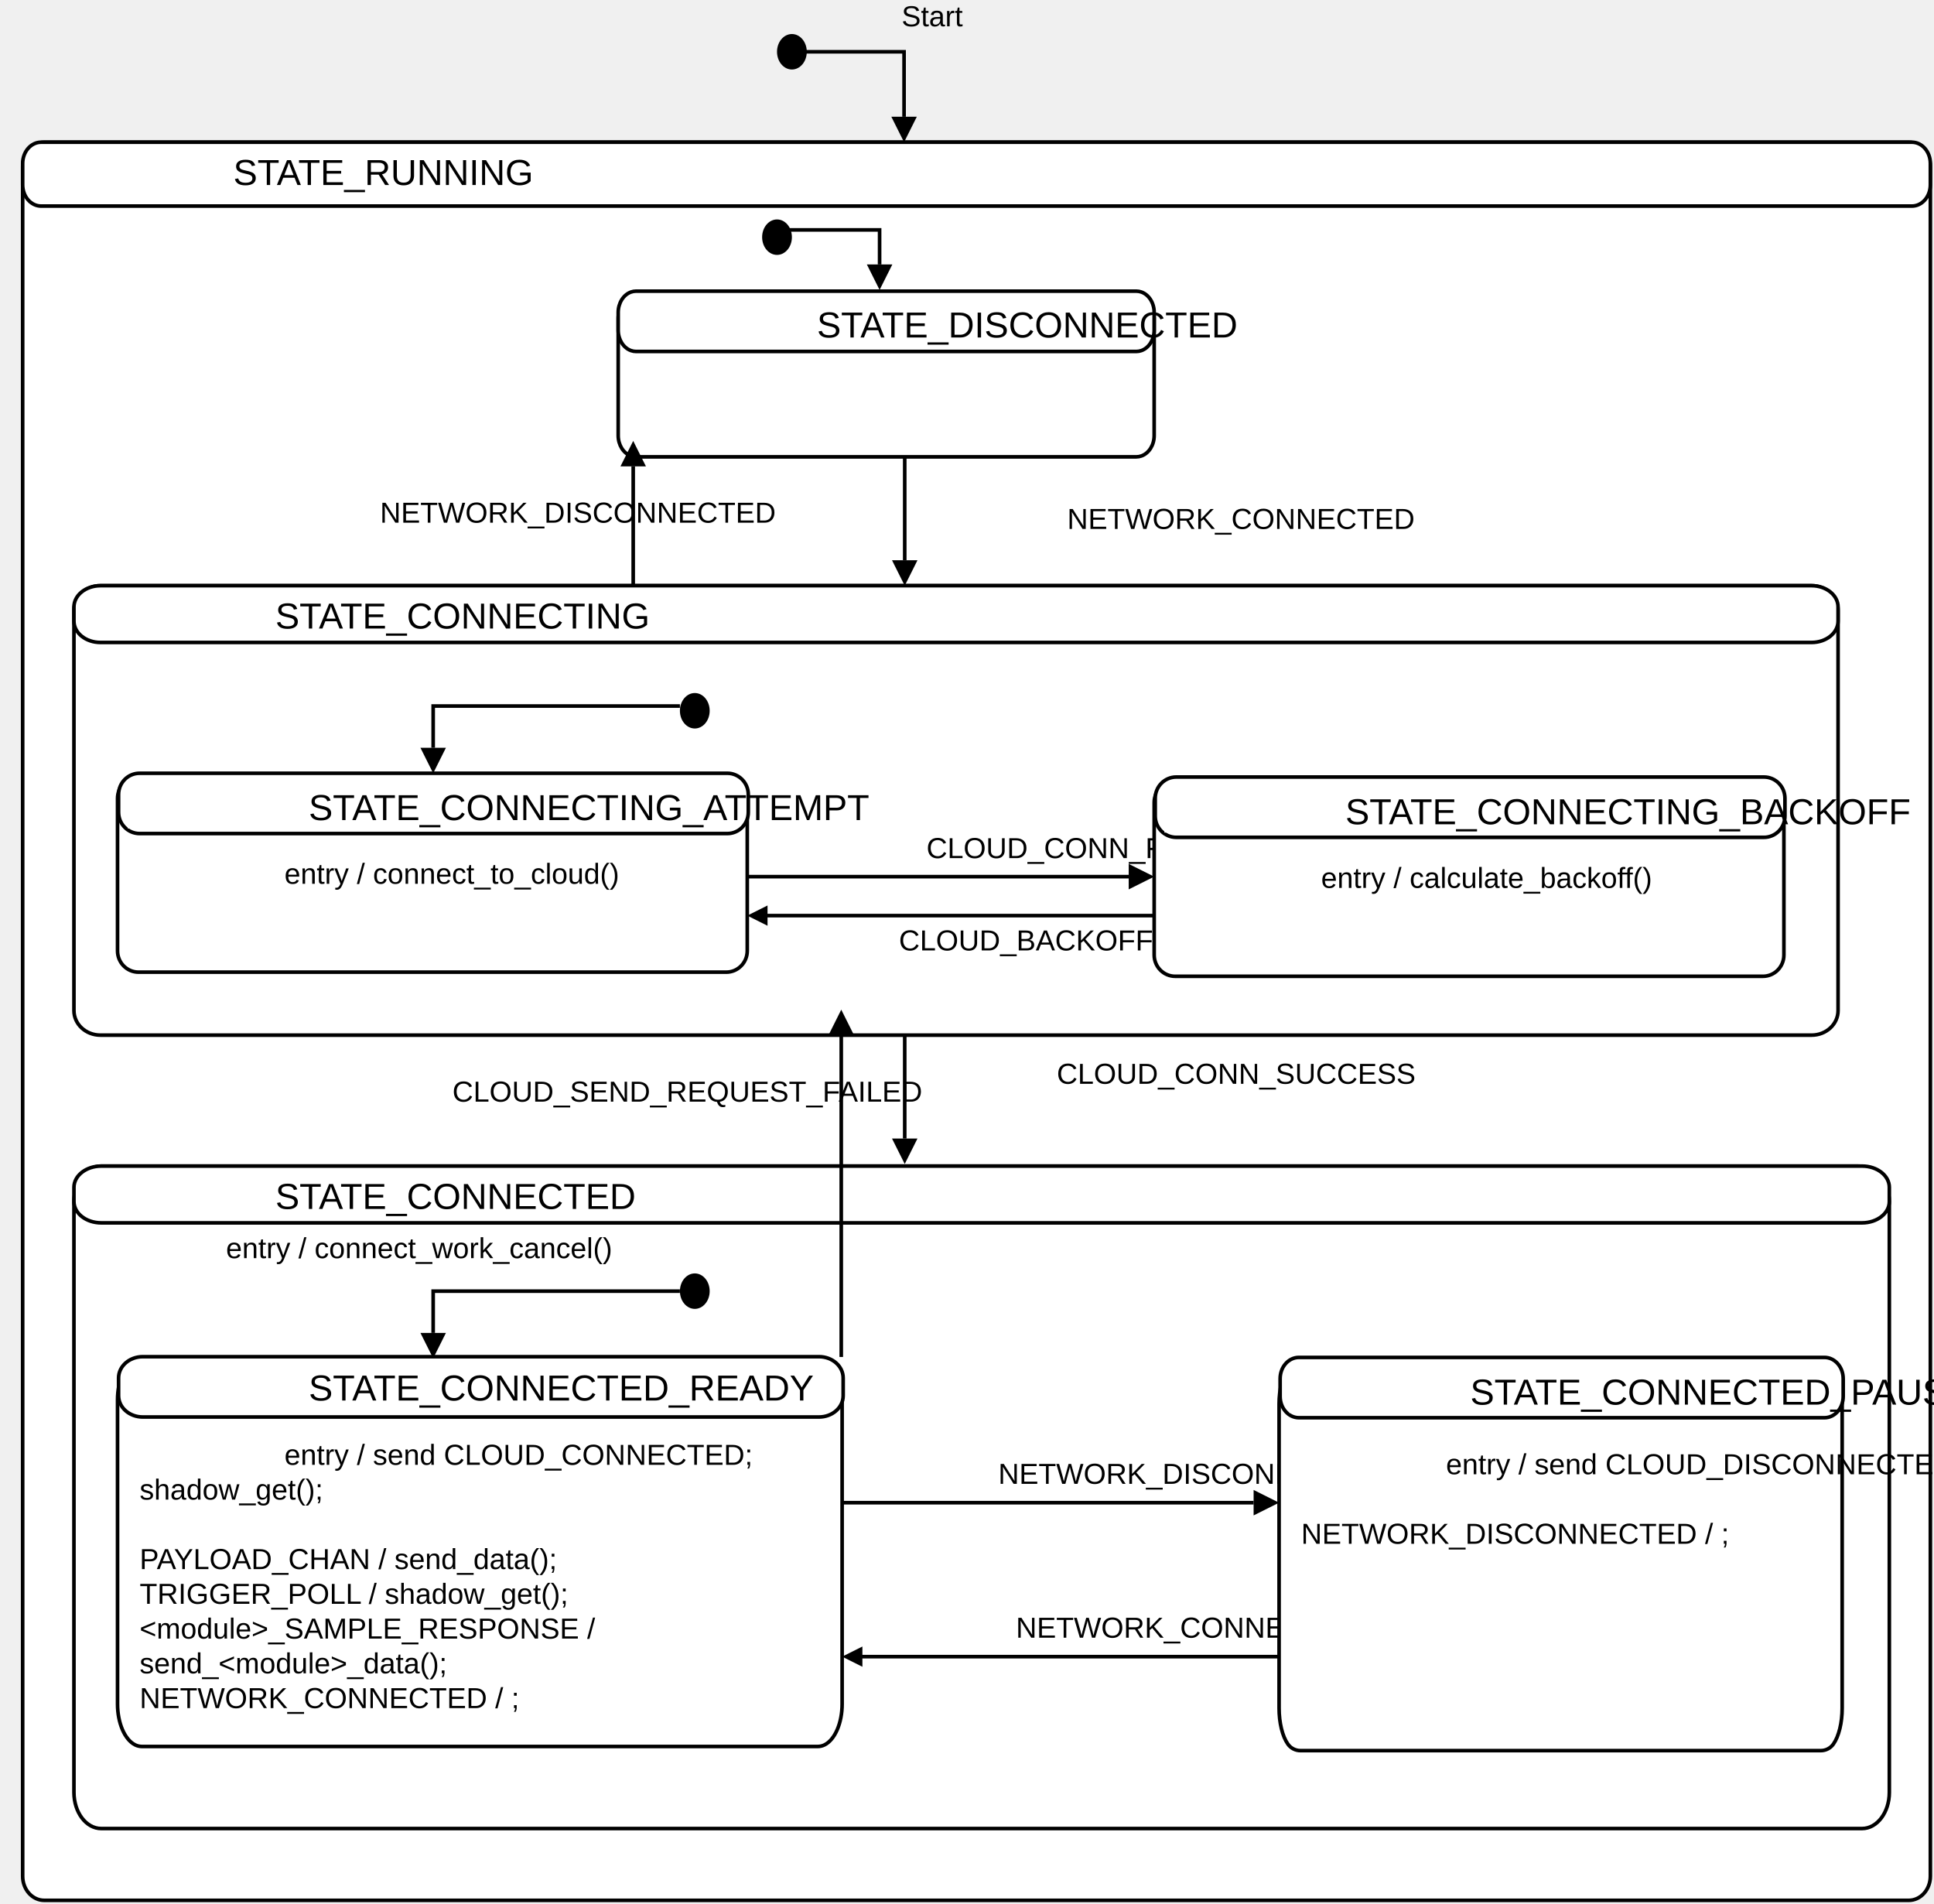
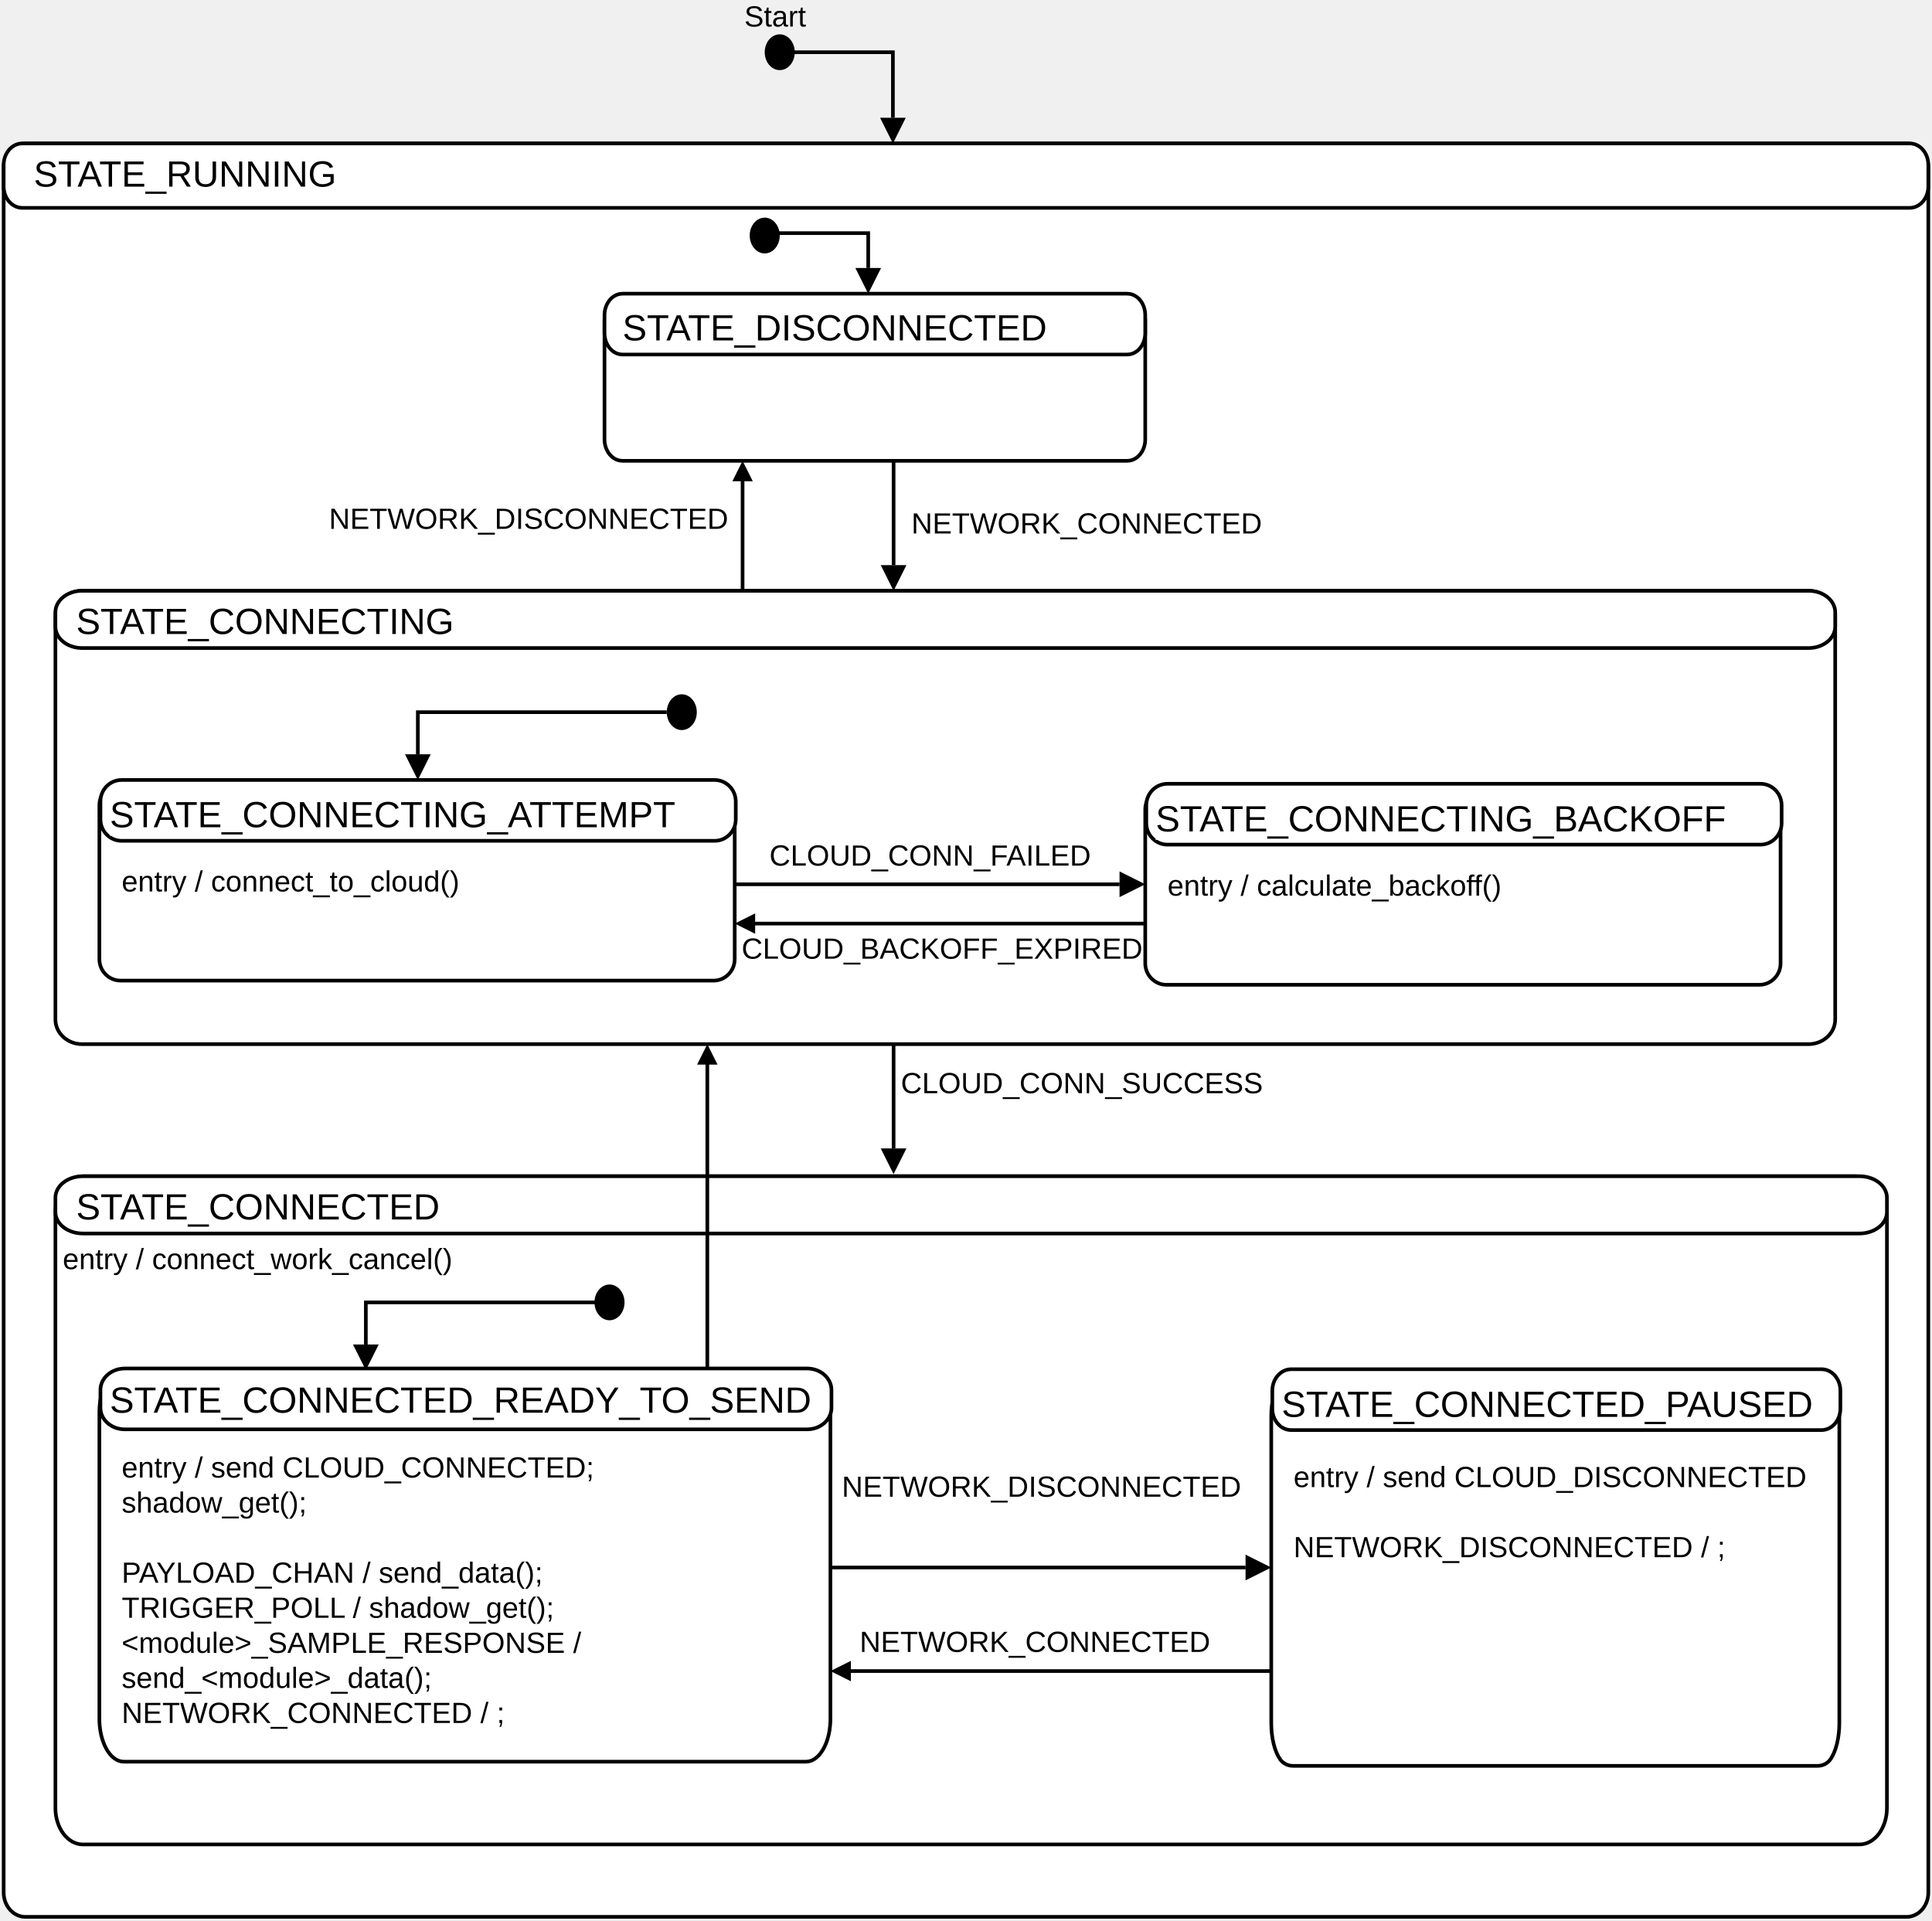
- <svg xmlns="http://www.w3.org/2000/svg" xmlns:ns1="http://schemas.microsoft.com/visio/2003/SVGExtensions/" xmlns:xlink="http://www.w3.org/1999/xlink" width="7.424in" height="7.308in" viewBox="0 0 534.505 526.159" xml:space="preserve" color-interpolation-filters="sRGB" class="st13">
-   <ns1:documentProperties ns1:langID="1035" ns1:viewMarkup="false" />
+ <svg xmlns="http://www.w3.org/2000/svg" xmlns:xlink="http://www.w3.org/1999/xlink" width="7.351in" height="7.308in" viewBox="0 0 529.244 526.159" xml:space="preserve" color-interpolation-filters="sRGB" class="st13">
  <style type="text/css">
	
		.st1 {fill:#ffffff;stroke:#000000;stroke-width:1}
		.st2 {fill:none;stroke:none;stroke-linecap:butt;stroke-width:0.75}
		.st3 {fill:#000000;font-family:Arial;font-size:0.833em}
		.st4 {fill:#000000;stroke:none;stroke-linecap:butt;stroke-width:0.75}
		.st5 {fill:#ffffff;stroke:none;stroke-linecap:butt;stroke-width:0.75}
		.st6 {fill:#000000;font-family:Arial;font-size:0.667em}
		.st7 {stroke:#000000;stroke-linecap:butt;stroke-width:1.5}
		.st8 {marker-end:url(#mrkr4-60);stroke:#000000;stroke-linecap:butt;stroke-width:1}
		.st9 {fill:#000000;fill-opacity:1;stroke:#000000;stroke-opacity:1;stroke-width:0.284}
		.st10 {marker-start:url(#mrkr4-78);stroke:#000000;stroke-linecap:butt;stroke-width:1}
		.st11 {fill:#000000;fill-opacity:1;stroke:#000000;stroke-opacity:1;stroke-width:0.357}
		.st12 {font-size:1em}
		.st13 {fill:none;fill-rule:evenodd;font-size:12px;overflow:visible;stroke-linecap:square;stroke-miterlimit:3}
	
	</style>
  <defs id="Markers">
    <g id="lend4">
      <path d="M 2 1 L 0 0 L 2 -1 L 2 1 " style="stroke:none" />
    </g>
-     <marker id="mrkr4-60" class="st9" ns1:arrowType="4" ns1:arrowSize="2" ns1:setback="7.04" refX="-7.04" orient="auto" markerUnits="strokeWidth" overflow="visible">
+     <marker id="mrkr4-60" class="st9" refX="-7.04" orient="auto" markerUnits="strokeWidth" overflow="visible">
      <use xlink:href="#lend4" transform="scale(-3.52,-3.52) " />
    </marker>
-     <marker id="mrkr4-78" class="st11" ns1:arrowType="4" ns1:arrowSize="1" ns1:setback="5.24" refX="5.24" orient="auto" markerUnits="strokeWidth" overflow="visible">
+     <marker id="mrkr4-78" class="st11" refX="5.24" orient="auto" markerUnits="strokeWidth" overflow="visible">
      <use xlink:href="#lend4" transform="scale(2.8) " />
    </marker>
  </defs>
-   <g ns1:mID="0" ns1:index="1" ns1:groupContext="foregroundPage">
-     <ns1:pageProperties ns1:drawingScale="0.0393701" ns1:pageScale="0.0393701" ns1:drawingUnits="24" ns1:shadowOffsetX="8.50394" ns1:shadowOffsetY="-8.50394" />
-     <ns1:layer ns1:name="Connector" ns1:index="0" />
-     <g id="shape5-1" ns1:mID="5" ns1:groupContext="shape" transform="translate(6.26099,-1)">
+   <g>
+     <g id="shape5-1" transform="translate(1,-1)">
      <path d="M0 519.49 A5.953 6.669 -180 0 0 5.95 526.16 L521.29 526.16 A5.953 6.669 -180 0 0 527.24 519.49 L527.24        46.97 A5.953 6.669 -180 0 0 521.29 40.3 L5.95 40.3 A5.953 6.669 -180 0 0 -0 46.97 L0 519.49 Z" class="st1" />
    </g>
-     <g id="shape6-3" ns1:mID="6" ns1:groupContext="shape" transform="translate(6.26099,-469.212)">
+     <g id="shape6-3" transform="translate(1,-469.212)">
      <path d="M0 520.28 A5.102 5.883 -180 0 0 5.1 526.16 L522.14 526.16 A5.102 5.883 -180 0 0 527.24 520.28 L527.24        514.39 A5.102 5.883 -180 0 0 522.14 508.51 L5.1 508.51 A5.102 5.883 -180 0 0 0 514.39 L0 520.28        Z" class="st1" />
    </g>
-     <g id="shape7-5" ns1:mID="7" ns1:groupContext="shape" transform="translate(14.4769,-472.154)">
-       <ns1:textBlock ns1:margins="rect(0,0,0,0)" ns1:tabSpace="42.5197" />
-       <ns1:textRect cx="53.506" cy="520.277" width="107.02" height="11.765" />
+     <g id="shape7-5" transform="translate(9.2159,-472.154)">
      <rect x="0" y="514.394" width="107.012" height="11.765" class="st2" />
-       <text x="0" y="523.28" class="st3" ns1:langID="1035">
-         <ns1:paragraph />
-         <ns1:tabList />STATE_RUNNING</text>
-     </g>
-     <g id="shape13-8" ns1:mID="13" ns1:groupContext="shape" transform="translate(214.745,-506.95)">
-       <ellipse cx="4.115" cy="521.257" rx="4.115" ry="4.902" class="st4" />
-     </g>
-     <g id="shape14-10" ns1:mID="14" ns1:groupContext="shape" transform="translate(170.853,-399.909)">
+       <text x="0" y="523.28" class="st3">STATE_RUNNING</text>
+     </g>
+     <g id="shape13-8" transform="translate(209.484,-506.95)">
+       <ellipse cx="4.115" cy="521.257" rx="4.115" ry="4.902" class="st4" />
+     </g>
+     <g id="shape14-10" transform="translate(165.592,-399.909)">
      <path d="M0 520.28 A4.938 5.883 -180 0 0 3.52 525.91 A4.252 4.252 -180 0 0 4.95 526.16 L143.18 526.16 A4.252        4.252 -180 0 0 144.61 525.91 A4.938 5.883 -180 0 0 148.13 520.28 L148.13 487.92 A4.938 5.883 -180        0 0 144.61 482.28 A4.252 4.252 -180 0 0 143.18 482.04 L4.95 482.04 A4.252 4.252 -180 0 0 3.52 482.28        A4.938 5.883 -180 0 0 0 487.92 L0 520.28 Z" class="st1" />
    </g>
-     <g id="shape15-12" ns1:mID="15" ns1:groupContext="shape" transform="translate(170.853,-429.031)">
+     <g id="shape15-12" transform="translate(165.592,-429.031)">
      <path d="M0 520.28 A4.938 5.883 -180 0 0 3.52 525.91 A4.252 4.252 -180 0 0 4.95 526.16 L143.18 526.16 A4.252        4.252 -180 0 0 144.61 525.91 A4.938 5.883 -180 0 0 148.13 520.28 L148.13 515.37 A4.938 5.883 -180        0 0 144.61 509.74 A4.252 4.252 -180 0 0 143.18 509.49 L4.95 509.49 A4.252 4.252 -180 0 0 3.52 509.74        A4.938 5.883 -180 0 0 -0 515.37 L0 520.28 Z" class="st1" />
    </g>
-     <g id="shape16-14" ns1:mID="16" ns1:groupContext="shape" transform="translate(175.777,-430.598)">
-       <ns1:textBlock ns1:margins="rect(0,0,0,0)" ns1:tabSpace="42.5197" />
-       <ns1:textRect cx="66.674" cy="520.865" width="133.35" height="10.589" />
+     <g id="shape16-14" transform="translate(170.516,-430.598)">
      <rect x="0" y="515.571" width="133.347" height="10.589" class="st5" />
-       <text x="0" y="523.86" class="st3" ns1:langID="1035">
-         <ns1:paragraph />
-         <ns1:tabList />STATE_DISCONNECTED</text>
-     </g>
-     <g id="shape21-17" ns1:mID="21" ns1:groupContext="shape" transform="translate(254.919,-378.276)">
-       <ns1:textBlock ns1:margins="rect(0,0,0,0)" ns1:tabSpace="42.5197" />
-       <ns1:textRect cx="48.98" cy="522.042" width="97.96" height="8.236" />
+       <text x="0" y="523.86" class="st3">STATE_DISCONNECTED</text>
+     </g>
+     <g id="shape21-17" transform="translate(249.658,-378.276)">
      <rect x="0" y="517.924" width="97.96" height="8.236" class="st2" />
-       <text x="0" y="524.44" class="st6" ns1:langID="1035">
-         <ns1:paragraph />
-         <ns1:tabList />NETWORK_CONNECTED</text>
-     </g>
-     <g id="shape22-20" ns1:mID="22" ns1:groupContext="shape" transform="translate(20.4342,-240.097)">
+       <text x="0" y="524.44" class="st6">NETWORK_CONNECTED</text>
+     </g>
+     <g id="shape22-20" transform="translate(15.1732,-240.097)">
      <path d="M-0 519.38 A7.314 6.775 -180 0 0 7.31 526.16 L480.25 526.16 A7.314 6.775 -180 0 0 487.56 519.38 L487.56        408.73 A7.314 6.775 -180 0 0 480.25 401.95 L7.31 401.95 A7.314 6.775 -180 0 0 -0 408.73 L0 519.38        Z" class="st1" />
    </g>
-     <g id="shape23-22" ns1:mID="23" ns1:groupContext="shape" transform="translate(20.4342,-348.616)">
+     <g id="shape23-22" transform="translate(15.1732,-348.616)">
      <path d="M-0 520.28 A7.314 5.883 -180 0 0 7.31 526.16 L480.25 526.16 A7.314 5.883 -180 0 0 487.56 520.28 L487.56        516.35 A7.314 5.883 -180 0 0 480.25 510.47 L7.31 510.47 A7.314 5.883 -180 0 0 0 516.35 L0 520.28        Z" class="st1" />
    </g>
-     <g id="shape24-24" ns1:mID="24" ns1:groupContext="shape" transform="translate(26.1035,-350.871)">
-       <ns1:textBlock ns1:margins="rect(0,0,0,0)" ns1:tabSpace="42.5197" ns1:verticalAlign="0" />
-       <ns1:textRect cx="59.267" cy="520.865" width="118.54" height="10.589" />
+     <g id="shape24-24" transform="translate(20.8425,-350.871)">
      <rect x="0" y="515.571" width="118.534" height="10.589" class="st2" />
-       <text x="0" y="524.57" class="st3" ns1:langID="1035">
-         <ns1:paragraph />
-         <ns1:tabList />STATE_CONNECTING</text>
-     </g>
-     <g id="shape26-27" ns1:mID="26" ns1:groupContext="shape" transform="translate(32.4815,-257.502)">
+       <text x="0" y="524.57" class="st3">STATE_CONNECTING</text>
+     </g>
+     <g id="shape26-27" transform="translate(27.2205,-257.502)">
      <path d="M0 520.28 A5.802 5.883 -180 0 0 5.8 526.16 L168.24 526.16 A5.802 5.883 -180 0 0 174.04 520.28 L174.04        478.12 A5.802 5.883 -180 0 0 168.24 472.23 L5.8 472.23 A5.802 5.883 -180 0 0 0 478.12 L0 520.28        Z" class="st1" />
    </g>
-     <g id="shape27-29" ns1:mID="27" ns1:groupContext="shape" transform="translate(32.7695,-295.803)">
+     <g id="shape27-29" transform="translate(27.5085,-295.803)">
      <path d="M0 520.28 A5.802 5.883 -180 0 0 5.8 526.16 L168.24 526.16 A5.802 5.883 -180 0 0 174.04 520.28 L174.04        515.37 A5.802 5.883 -180 0 0 168.24 509.49 L5.8 509.49 A5.802 5.883 -180 0 0 0 515.37 L0 520.28        Z" class="st1" />
    </g>
-     <g id="shape28-31" ns1:mID="28" ns1:groupContext="shape" transform="translate(35.3161,-297.22)">
-       <ns1:textBlock ns1:margins="rect(0,0,0,0)" ns1:tabSpace="42.5197" />
-       <ns1:textRect cx="81.496" cy="520.865" width="163" height="10.589" />
+     <g id="shape28-31" transform="translate(30.0551,-297.22)">
      <rect x="0" y="515.571" width="162.992" height="10.589" class="st5" />
-       <text x="0" y="523.86" class="st3" ns1:langID="1035">
-         <ns1:paragraph />
-         <ns1:tabList />STATE_CONNECTING_ATTEMPT</text>
-     </g>
-     <g id="shape29-34" ns1:mID="29" ns1:groupContext="shape" transform="translate(38.5805,-280.213)">
-       <ns1:textBlock ns1:margins="rect(0,0,0,0)" ns1:tabSpace="42.5197" />
-       <ns1:textRect cx="74.903" cy="522.042" width="149.81" height="8.236" />
-       <rect x="0" y="517.924" width="149.806" height="8.236" class="st2" />
-       <text x="0" y="524.44" class="st6" ns1:langID="1035">
-         <ns1:paragraph />
-         <ns1:tabList />entry / connect_to_cloud()</text>
-     </g>
-     <g id="shape35-37" ns1:mID="35" ns1:groupContext="shape" transform="translate(383.181,-303.025)">
-       <path d="M0 526.16 L8.23 526.16" class="st7" />
-     </g>
-     <g id="shape38-40" ns1:mID="38" ns1:groupContext="shape" transform="translate(216.025,-287.299)">
-       <ns1:textBlock ns1:margins="rect(0,0,0,0)" ns1:tabSpace="42.5197" />
-       <ns1:textRect cx="48.98" cy="522.042" width="97.96" height="8.236" />
+       <text x="0" y="523.86" class="st3">STATE_CONNECTING_ATTEMPT</text>
+     </g>
+     <g id="shape29-34" transform="translate(33.3195,-280.213)">
+       <rect x="0" y="517.924" width="149.806" height="8.236" class="st2" />
+       <text x="0" y="524.44" class="st6">entry / connect_to_cloud()</text>
+     </g>
+     <g id="shape35-37" transform="translate(377.92,-303.025)">
+       <path d="M0 526.16 L8.23 526.16" class="st7" />
+     </g>
+     <g id="shape38-40" transform="translate(210.764,-287.299)">
      <rect x="0" y="517.924" width="97.96" height="8.236" class="st2" />
-       <text x="0" y="524.44" class="st6" ns1:langID="1035">
-         <ns1:paragraph />
-         <ns1:tabList />CLOUD_CONN_FAILED</text>
-     </g>
-     <g id="shape40-43" ns1:mID="40" ns1:groupContext="shape" transform="translate(391.411,749.294) rotate(180)">
-       <path d="M0 526.16 L8.23 526.16" class="st7" />
-     </g>
-     <g id="shape43-46" ns1:mID="43" ns1:groupContext="shape" transform="translate(208.408,-261.787)">
-       <ns1:textBlock ns1:margins="rect(0,0,0,0)" ns1:tabSpace="42.5197" />
-       <ns1:textRect cx="60.501" cy="522.042" width="121.01" height="8.236" />
+       <text x="0" y="524.44" class="st6">CLOUD_CONN_FAILED</text>
+     </g>
+     <g id="shape40-43" transform="translate(386.15,749.294) rotate(180)">
+       <path d="M0 526.16 L8.23 526.16" class="st7" />
+     </g>
+     <g id="shape43-46" transform="translate(203.147,-261.787)">
      <rect x="0" y="517.924" width="121.003" height="8.236" class="st2" />
-       <text x="0" y="524.44" class="st6" ns1:langID="1035">
-         <ns1:paragraph />
-         <ns1:tabList />CLOUD_BACKOFF_EXPIRED</text>
-     </g>
-     <g id="shape48-49" ns1:mID="48" ns1:groupContext="shape" transform="translate(252.039,-224.937)">
-       <ns1:textBlock ns1:margins="rect(0,0,0,0)" ns1:tabSpace="42.5197" />
-       <ns1:textRect cx="51.86" cy="522.042" width="103.73" height="8.236" />
+       <text x="0" y="524.44" class="st6">CLOUD_BACKOFF_EXPIRED</text>
+     </g>
+     <g id="shape48-49" transform="translate(246.778,-224.937)">
      <rect x="0" y="517.924" width="103.721" height="8.236" class="st2" />
-       <text x="0" y="524.44" class="st6" ns1:langID="1035">
-         <ns1:paragraph />
-         <ns1:tabList />CLOUD_CONN_SUCCESS</text>
-     </g>
-     <g id="shape72-52" ns1:mID="72" ns1:groupContext="shape" transform="translate(65,-380)">
-       <ns1:textBlock ns1:margins="rect(0,0,0,0)" ns1:tabSpace="42.5197" />
-       <ns1:textRect cx="55.922" cy="522.042" width="111.85" height="8.236" />
+       <text x="0" y="524.44" class="st6">CLOUD_CONN_SUCCESS</text>
+     </g>
+     <g id="shape72-52" transform="translate(90.1085,-379.559)">
      <rect x="0" y="517.924" width="111.845" height="8.236" class="st2" />
-       <text x="0" y="524.44" class="st6" ns1:langID="1035">
-         <ns1:paragraph />
-         <ns1:tabList />NETWORK_DISCONNECTED</text>
-     </g>
-     <g id="shape73-55" ns1:mID="73" ns1:groupContext="shape" ns1:layerMember="0" transform="translate(220.231,-511.852)">
+       <text x="0" y="524.44" class="st6">NETWORK_DISCONNECTED</text>
+     </g>
+     <g id="shape73-55" transform="translate(214.97,-511.852)">
      <path d="M0 526.16 L29.63 526.16 L29.63 544.11" class="st8" />
    </g>
-     <g id="shape75-61" ns1:mID="75" ns1:groupContext="shape" ns1:layerMember="0" transform="translate(214.745,-462.627)">
+     <g id="shape75-61" transform="translate(209.484,-462.287)">
      <path d="M0 526.16 L28.35 526.16 L28.35 535.71" class="st8" />
    </g>
-     <g id="shape76-66" ns1:mID="76" ns1:groupContext="shape" transform="translate(210.63,-455.715)">
-       <ellipse cx="4.115" cy="521.257" rx="4.115" ry="4.902" class="st4" />
-     </g>
-     <g id="shape81-68" ns1:mID="81" ns1:groupContext="shape" ns1:layerMember="0" transform="translate(242.954,-399.909)">
+     <g id="shape76-66" transform="translate(205.369,-456.728)">
+       <ellipse cx="4.115" cy="521.257" rx="4.115" ry="4.902" class="st4" />
+     </g>
+     <g id="shape81-68" transform="translate(237.693,-399.909)">
      <path d="M7.09 526.16 L7.09 554.73" class="st8" />
    </g>
-     <g id="shape83-73" ns1:mID="83" ns1:groupContext="shape" ns1:layerMember="0" transform="translate(175,-348.616)">
-       <path d="M0 510.47 L0 477.5" class="st8" />
-     </g>
-     <g id="shape84-79" ns1:mID="84" ns1:groupContext="shape" ns1:layerMember="0" transform="translate(187.907,-331.048)">
+     <g id="shape83-73" transform="translate(196.328,-399.909)">
+       <path d="M7.09 531.4 L7.09 531.76 L7.09 561.77" class="st10" />
+     </g>
+     <g id="shape84-79" transform="translate(182.646,-331.048)">
      <path d="M0 526.16 L-68.19 526.16 L-68.19 537.7" class="st8" />
    </g>
-     <g id="shape85-84" ns1:mID="85" ns1:groupContext="shape" transform="translate(196.137,-324.838) scale(-1,1)">
-       <ellipse cx="4.115" cy="521.257" rx="4.115" ry="4.902" class="st4" />
-     </g>
-     <g id="shape86-86" ns1:mID="86" ns1:groupContext="shape" transform="translate(318.986,-256.359)">
+     <g id="shape85-84" transform="translate(190.876,-326.146) scale(-1,1)">
+       <ellipse cx="4.115" cy="521.257" rx="4.115" ry="4.902" class="st4" />
+     </g>
+     <g id="shape86-86" transform="translate(313.725,-256.359)">
      <path d="M0 520.28 A5.802 5.883 -180 0 0 5.8 526.16 L168.24 526.16 A5.802 5.883 -180 0 0 174.04 520.28 L174.04        478.12 A5.802 5.883 -180 0 0 168.24 472.23 L5.8 472.23 A5.802 5.883 -180 0 0 0 478.12 L0 520.28        Z" class="st1" />
    </g>
-     <g id="shape87-88" ns1:mID="87" ns1:groupContext="shape" transform="translate(319.274,-294.759)">
+     <g id="shape87-88" transform="translate(314.013,-294.759)">
      <path d="M0 520.28 A5.802 5.883 -180 0 0 5.8 526.16 L168.24 526.16 A5.802 5.883 -180 0 0 174.04 520.28 L174.04        515.37 A5.802 5.883 -180 0 0 168.24 509.49 L5.8 509.49 A5.802 5.883 -180 0 0 0 515.37 L0 520.28        Z" class="st1" />
    </g>
-     <g id="shape88-90" ns1:mID="88" ns1:groupContext="shape" transform="translate(321.821,-296.077)">
-       <ns1:textBlock ns1:margins="rect(0,0,0,0)" ns1:tabSpace="42.5197" />
-       <ns1:textRect cx="81.496" cy="520.865" width="163" height="10.589" />
+     <g id="shape88-90" transform="translate(316.56,-296.077)">
      <rect x="0" y="515.571" width="162.992" height="10.589" class="st5" />
-       <text x="0" y="523.86" class="st3" ns1:langID="1035">
-         <ns1:paragraph />
-         <ns1:tabList />STATE_CONNECTING_BACKOFF</text>
-     </g>
-     <g id="shape89-93" ns1:mID="89" ns1:groupContext="shape" transform="translate(325.085,-279.07)">
-       <ns1:textBlock ns1:margins="rect(0,0,0,0)" ns1:tabSpace="42.5197" />
-       <ns1:textRect cx="74.903" cy="522.042" width="149.81" height="8.236" />
-       <rect x="0" y="517.924" width="149.806" height="8.236" class="st2" />
-       <text x="0" y="524.44" class="st6" ns1:langID="1035">
-         <ns1:paragraph />
-         <ns1:tabList />entry / calculate_backoff()</text>
-     </g>
-     <g id="shape92-96" ns1:mID="92" ns1:groupContext="shape" ns1:layerMember="0" transform="translate(206.524,-276.806)">
+       <text x="0" y="523.86" class="st3">STATE_CONNECTING_BACKOFF</text>
+     </g>
+     <g id="shape89-93" transform="translate(319.824,-279.07)">
+       <rect x="0" y="517.924" width="149.806" height="8.236" class="st2" />
+       <text x="0" y="524.44" class="st6">entry / calculate_backoff()</text>
+     </g>
+     <g id="shape92-96" transform="translate(201.263,-276.806)">
      <path d="M0 519.07 L105.42 519.07" class="st8" />
    </g>
-     <g id="shape93-101" ns1:mID="93" ns1:groupContext="shape" ns1:layerMember="0" transform="translate(206.524,-266.039)">
+     <g id="shape93-101" transform="translate(201.263,-266.039)">
      <path d="M5.24 519.07 L5.6 519.07 L112.46 519.07" class="st10" />
    </g>
-     <g id="shape116-106" ns1:mID="116" ns1:groupContext="shape" ns1:layerMember="0" transform="translate(242.954,-240.097)">
+     <g id="shape116-106" transform="translate(237.693,-240.097)">
      <path d="M7.09 526.16 L7.09 554.73" class="st8" />
    </g>
-     <g id="shape117-111" ns1:mID="117" ns1:groupContext="shape" transform="translate(20.4342,-20.8425)">
+     <g id="shape117-111" transform="translate(15.1732,-20.8425)">
      <path d="M0 516.17 A7.526 9.986 -180 0 0 7.53 526.16 L494.21 526.16 A7.526 9.986 -180 0 0 501.73 516.17 L501.73        353.08 A7.526 9.986 -180 0 0 500.92 348.55 A8.504 8.504 -180 0 0 492.97 343.09 L7.53 343.09 A7.526        9.986 -180 0 0 -0 353.08 L0 516.17 Z" class="st1" />
    </g>
-     <g id="shape118-113" ns1:mID="118" ns1:groupContext="shape" transform="translate(20.4342,-188.224)">
+     <g id="shape118-113" transform="translate(15.1732,-188.224)">
      <path d="M-0 520.28 A7.526 5.883 -180 0 0 7.53 526.16 L494.21 526.16 A7.526 5.883 -180 0 0 501.73 520.28 L501.73        516.35 A7.526 5.883 -180 0 0 494.21 510.47 L7.53 510.47 A7.526 5.883 -180 0 0 -0 516.35 L0 520.28        Z" class="st1" />
    </g>
-     <g id="shape119-115" ns1:mID="119" ns1:groupContext="shape" transform="translate(26.1035,-190.479)">
-       <ns1:textBlock ns1:margins="rect(0,0,0,0)" ns1:tabSpace="42.5197" ns1:verticalAlign="0" />
-       <ns1:textRect cx="59.267" cy="520.865" width="118.54" height="10.589" />
+     <g id="shape119-115" transform="translate(20.8425,-190.479)">
      <rect x="0" y="515.571" width="118.534" height="10.589" class="st2" />
-       <text x="0" y="524.57" class="st3" ns1:langID="1035">
-         <ns1:paragraph />
-         <ns1:tabList />STATE_CONNECTED</text>
-     </g>
-     <g id="shape120-118" ns1:mID="120" ns1:groupContext="shape" transform="translate(32.4815,-43.5197)">
+       <text x="0" y="524.57" class="st3">STATE_CONNECTED</text>
+     </g>
+     <g id="shape120-118" transform="translate(27.2205,-43.5197)">
      <path d="M-0 514.43 A6.676 11.729 -180 0 0 4.83 525.7 A4.252 4.252 -180 0 0 6.75 526.16 L193.52 526.16 A4.252        4.252 -180 0 0 195.43 525.7 A6.676 11.729 -180 0 0 200.26 514.43 L200.26 430.37 A6.676 11.729 -180        0 0 199.36 424.47 A8.504 8.504 -180 0 0 191.28 418.64 L6.75 418.64 A4.252 4.252 -180 0 0 4.83 419.1        A6.676 11.729 -180 0 0 0 430.37 L0 514.43 Z" class="st1" />
    </g>
-     <g id="shape121-120" ns1:mID="121" ns1:groupContext="shape" transform="translate(32.7695,-134.568)">
+     <g id="shape121-120" transform="translate(27.5085,-134.568)">
      <path d="M-0 520.28 A6.676 5.883 -180 0 0 6.68 526.16 L193.59 526.16 A6.676 5.883 -180 0 0 200.26 520.28 L200.26        515.37 A6.676 5.883 -180 0 0 193.59 509.49 L6.68 509.49 A6.676 5.883 -180 0 0 0 515.37 L0 520.28        Z" class="st1" />
    </g>
-     <g id="shape122-122" ns1:mID="122" ns1:groupContext="shape" transform="translate(35.3161,-136.829)">
-       <ns1:textBlock ns1:margins="rect(0,0,0,0)" ns1:tabSpace="42.5197" />
-       <ns1:textRect cx="97.441" cy="520.865" width="194.89" height="10.589" />
+     <g id="shape122-122" transform="translate(30.0551,-136.829)">
      <rect x="0" y="515.571" width="194.882" height="10.589" class="st5" />
-       <text x="0" y="523.86" class="st3" ns1:langID="1035">
-         <ns1:paragraph />
-         <ns1:tabList />STATE_CONNECTED_READY</text>
-     </g>
-     <g id="shape123-125" ns1:mID="123" ns1:groupContext="shape" transform="translate(38.5805,-86.0394)">
-       <ns1:textBlock ns1:margins="rect(0,0,0,0)" ns1:tabSpace="42.5197" />
-       <ns1:textRect cx="74.903" cy="522.042" width="149.81" height="8.236" />
-       <rect x="0" y="517.924" width="149.806" height="8.236" class="st2" />
-       <text x="0" y="490.84" class="st6" ns1:langID="1033">
-         <ns1:paragraph />
-         <ns1:tabList />entry / send CLOUD_CONNECTED; <tspan x="0" dy="1.2em" class="st12">shadow_get();<ns1:newlineChar />
-           <ns1:newlineChar />
-         </tspan>
-         <tspan x="0" dy="2.4em" class="st12">PAYLOAD_CHAN / send_data();<ns1:newlineChar />
-         </tspan>
-         <tspan x="0" dy="1.2em" class="st12">TRIGGER_POLL / shadow_get();<ns1:newlineChar />
-         </tspan>
+       <text x="0" y="523.86" class="st3">STATE_CONNECTED_READY_TO_SEND</text>
+     </g>
+     <g id="shape123-125" transform="translate(33.3195,-86.0394)">
+       <rect x="0" y="517.924" width="149.806" height="8.236" class="st2" />
+       <text x="0" y="490.84" class="st6">entry / send CLOUD_CONNECTED; <tspan x="0" dy="1.2em" class="st12">shadow_get();  </tspan>
+         <tspan x="0" dy="2.4em" class="st12">PAYLOAD_CHAN / send_data(); </tspan>
+         <tspan x="0" dy="1.2em" class="st12">TRIGGER_POLL / shadow_get(); </tspan>
        <tspan x="0" dy="1.2em" class="st12">&lt;module&gt;_SAMPLE_RESPONSE / </tspan>
-         <tspan x="0" dy="1.2em" class="st12">send_&lt;module&gt;_data();<ns1:newlineChar />
-         </tspan>
+         <tspan x="0" dy="1.2em" class="st12">send_&lt;module&gt;_data(); </tspan>
        <tspan x="0" dy="1.2em" class="st12">NETWORK_CONNECTED / ;</tspan>
      </text>
    </g>
-     <g id="shape124-134" ns1:mID="124" ns1:groupContext="shape" transform="translate(417.7,-142.633)">
-       <path d="M0 526.16 L8.23 526.16" class="st7" />
-     </g>
-     <g id="shape125-137" ns1:mID="125" ns1:groupContext="shape" transform="translate(235.867,-114.386)">
-       <ns1:textBlock ns1:margins="rect(0,0,0,0)" ns1:tabSpace="42.5197" />
-       <ns1:textRect cx="55.694" cy="522.042" width="111.39" height="8.236" />
+     <g id="shape124-134" transform="translate(412.439,-142.633)">
+       <path d="M0 526.16 L8.23 526.16" class="st7" />
+     </g>
+     <g id="shape125-137" transform="translate(230.606,-114.386)">
      <rect x="0" y="517.924" width="111.388" height="8.236" class="st2" />
-       <text x="0" y="524.44" class="st6" ns1:langID="1035">
-         <ns1:paragraph />
-         <ns1:tabList />NETWORK_DISCONNECTED</text>
-     </g>
-     <g id="shape126-140" ns1:mID="126" ns1:groupContext="shape" transform="translate(425.929,909.686) rotate(180)">
-       <path d="M0 526.16 L8.23 526.16" class="st7" />
-     </g>
-     <g id="shape127-143" ns1:mID="127" ns1:groupContext="shape" transform="translate(240.746,-71.8661)">
-       <ns1:textBlock ns1:margins="rect(0,0,0,0)" ns1:tabSpace="42.5197" />
-       <ns1:textRect cx="48.98" cy="522.042" width="97.96" height="8.236" />
+       <text x="0" y="524.44" class="st6">NETWORK_DISCONNECTED</text>
+     </g>
+     <g id="shape126-140" transform="translate(420.668,909.686) rotate(180)">
+       <path d="M0 526.16 L8.23 526.16" class="st7" />
+     </g>
+     <g id="shape127-143" transform="translate(235.485,-71.8661)">
      <rect x="0" y="517.924" width="97.96" height="8.236" class="st2" />
-       <text x="0" y="524.44" class="st6" ns1:langID="1035">
-         <ns1:paragraph />
-         <ns1:tabList />NETWORK<tspan class="st12" ns1:langID="1033">_</tspan>CONNECTED</text>
-     </g>
-     <g id="shape129-147" ns1:mID="129" ns1:groupContext="shape" ns1:layerMember="0" transform="translate(187.907,-169.349)">
+       <text x="0" y="524.44" class="st6">NETWORK_CONNECTED</text>
+     </g>
+     <g id="shape129-146" transform="translate(168.404,-169.349)">
      <path d="M0 526.16 L-68.19 526.16 L-68.19 537.7" class="st8" />
    </g>
-     <g id="shape130-152" ns1:mID="130" ns1:groupContext="shape" transform="translate(196.137,-164.447) scale(-1,1)">
-       <ellipse cx="4.115" cy="521.257" rx="4.115" ry="4.902" class="st4" />
-     </g>
-     <g id="shape131-154" ns1:mID="131" ns1:groupContext="shape" transform="translate(353.505,-42.3766)">
+     <g id="shape130-151" transform="translate(171.079,-164.447) scale(-1,1)">
+       <ellipse cx="4.115" cy="521.257" rx="4.115" ry="4.902" class="st4" />
+     </g>
+     <g id="shape131-153" transform="translate(348.244,-42.3766)">
      <path d="M0 514.43 A5.187 11.729 -180 0 0 2.42 524.35 A4.252 4.252 -180 0 0 5.9 526.16 L149.72 526.16 A4.252        4.252 -180 0 0 153.2 524.35 A5.187 11.729 -180 0 0 155.62 514.43 L155.62 430.37 A5.187 11.729 -180        0 0 155.14 425.44 A8.504 8.504 -180 0 0 146.81 418.64 L5.9 418.64 A4.252 4.252 -180 0 0 2.42 420.46        A5.187 11.729 -180 0 0 -0 430.37 L0 514.43 Z" class="st1" />
    </g>
-     <g id="shape132-156" ns1:mID="132" ns1:groupContext="shape" transform="translate(353.793,-134.368)">
+     <g id="shape132-155" transform="translate(348.532,-134.368)">
      <path d="M0 520.28 A5.187 5.883 -180 0 0 5.19 526.16 L150.43 526.16 A5.187 5.883 -180 0 0 155.62 520.28 L155.62        515.37 A5.187 5.883 -180 0 0 150.43 509.49 L5.19 509.49 A5.187 5.883 -180 0 0 0 515.37 L0 520.28        Z" class="st1" />
    </g>
-     <g id="shape133-158" ns1:mID="133" ns1:groupContext="shape" transform="translate(356.34,-135.686)">
-       <ns1:textBlock ns1:margins="rect(0,0,0,0)" ns1:tabSpace="42.5197" />
-       <ns1:textRect cx="74.903" cy="520.865" width="149.81" height="10.589" />
+     <g id="shape133-157" transform="translate(351.079,-135.686)">
      <rect x="0" y="515.571" width="149.806" height="10.589" class="st5" />
-       <text x="0" y="523.86" class="st3" ns1:langID="1035">
-         <ns1:paragraph />
-         <ns1:tabList />STATE_CONNECTED_PAUSED</text>
-     </g>
-     <g id="shape134-161" ns1:mID="134" ns1:groupContext="shape" transform="translate(359.604,-107.433)">
-       <ns1:textBlock ns1:margins="rect(0,0,0,0)" ns1:tabSpace="42.5197" />
-       <ns1:textRect cx="74.903" cy="522.042" width="149.81" height="8.236" />
-       <rect x="0" y="517.924" width="149.806" height="8.236" class="st2" />
-       <text x="0" y="514.84" class="st6" ns1:langID="1033">
-         <ns1:paragraph />
-         <ns1:tabList />entry / send CLOUD_DISCONNECTED<ns1:newlineChar />
-         <ns1:newlineChar />
-         <tspan x="0" dy="2.4em" class="st12">NETWORK_DISCONNECTED / ;</tspan>
+       <text x="0" y="523.86" class="st3">STATE_CONNECTED_PAUSED</text>
+     </g>
+     <g id="shape134-160" transform="translate(354.343,-107.433)">
+       <rect x="0" y="517.924" width="149.806" height="8.236" class="st2" />
+       <text x="0" y="514.84" class="st6">entry / send CLOUD_DISCONNECTED  <tspan x="0" dy="2.4em" class="st12">NETWORK_DISCONNECTED / ;</tspan>
      </text>
    </g>
-     <g id="shape135-165" ns1:mID="135" ns1:groupContext="shape" ns1:layerMember="0" transform="translate(232.745,-103.802)">
+     <g id="shape135-164" transform="translate(227.484,-89.6194)">
      <path d="M0 519.07 L113.72 519.07" class="st8" />
    </g>
-     <g id="shape136-170" ns1:mID="136" ns1:groupContext="shape" ns1:layerMember="0" transform="translate(232.745,-61.2546)">
+     <g id="shape136-169" transform="translate(227.484,-61.2546)">
      <path d="M5.24 519.07 L5.6 519.07 L120.76 519.07" class="st10" />
    </g>
-     <g id="shape138-175" ns1:mID="138" ns1:groupContext="shape" transform="translate(22.4322,-176.748)">
-       <ns1:textBlock ns1:margins="rect(0,0,0,0)" ns1:tabSpace="42.5197" />
-       <ns1:textRect cx="55.694" cy="522.042" width="111.39" height="8.236" />
+     <g id="shape138-174" transform="translate(17.1712,-176.748)">
      <rect x="0" y="517.924" width="111.388" height="8.236" class="st2" />
-       <text x="0" y="524.44" class="st6" ns1:langID="1035">
-         <ns1:paragraph />
-         <ns1:tabList />entry / connect_<tspan class="st12" ns1:langID="1033">work</tspan>_c<tspan class="st12" ns1:langID="1033">ancel</tspan>()</text>
-     </g>
-     <g id="shape139-180" ns1:mID="139" ns1:groupContext="shape" transform="translate(209.154,-517.174)">
-       <ns1:textBlock ns1:margins="rect(0,0,0,0)" ns1:tabSpace="42.5197" />
-       <ns1:textRect cx="11.939" cy="522.042" width="23.88" height="8.236" />
+       <text x="0" y="524.44" class="st6">entry / connect_work_cancel()</text>
+     </g>
+     <g id="shape139-177" transform="translate(203.893,-517.174)">
      <rect x="0" y="517.924" width="23.879" height="8.236" class="st2" />
-       <text x="0" y="524.44" class="st6" ns1:langID="1033">
-         <ns1:paragraph />
-         <ns1:tabList />Start</text>
-     </g>
-     <g id="shape140-181" ns1:mID="140" ns1:groupContext="shape" ns1:layerMember="0" transform="translate(232.5,-151)">
-       <path d="M0 526 L0 437.06" class="st8" />
-     </g>
-     <g id="shape141-182" ns1:mID="141" ns1:groupContext="shape" transform="translate(85,-220)">
-       <ns1:textBlock ns1:margins="rect(0,0,0,0)" ns1:tabSpace="42.5197" />
-       <ns1:textRect cx="60.501" cy="522.042" width="121.01" height="8.236" />
-       <rect x="0" y="517.924" width="121.003" height="8.236" class="st2" />
-       <text x="0" y="524.44" class="st6" ns1:langID="1035">
-         <ns1:paragraph />
-         <ns1:tabList />CLOUD_SEND_REQUEST_FAILED</text>
+       <text x="0" y="524.44" class="st6">Start</text>
+     </g>
+     <g id="shape140-180" transform="translate(186.669,-240.097)">
+       <path d="M7.09 531.4 L7.09 531.76 L7.09 615.02" class="st10" />
    </g>
  </g>
</svg>
